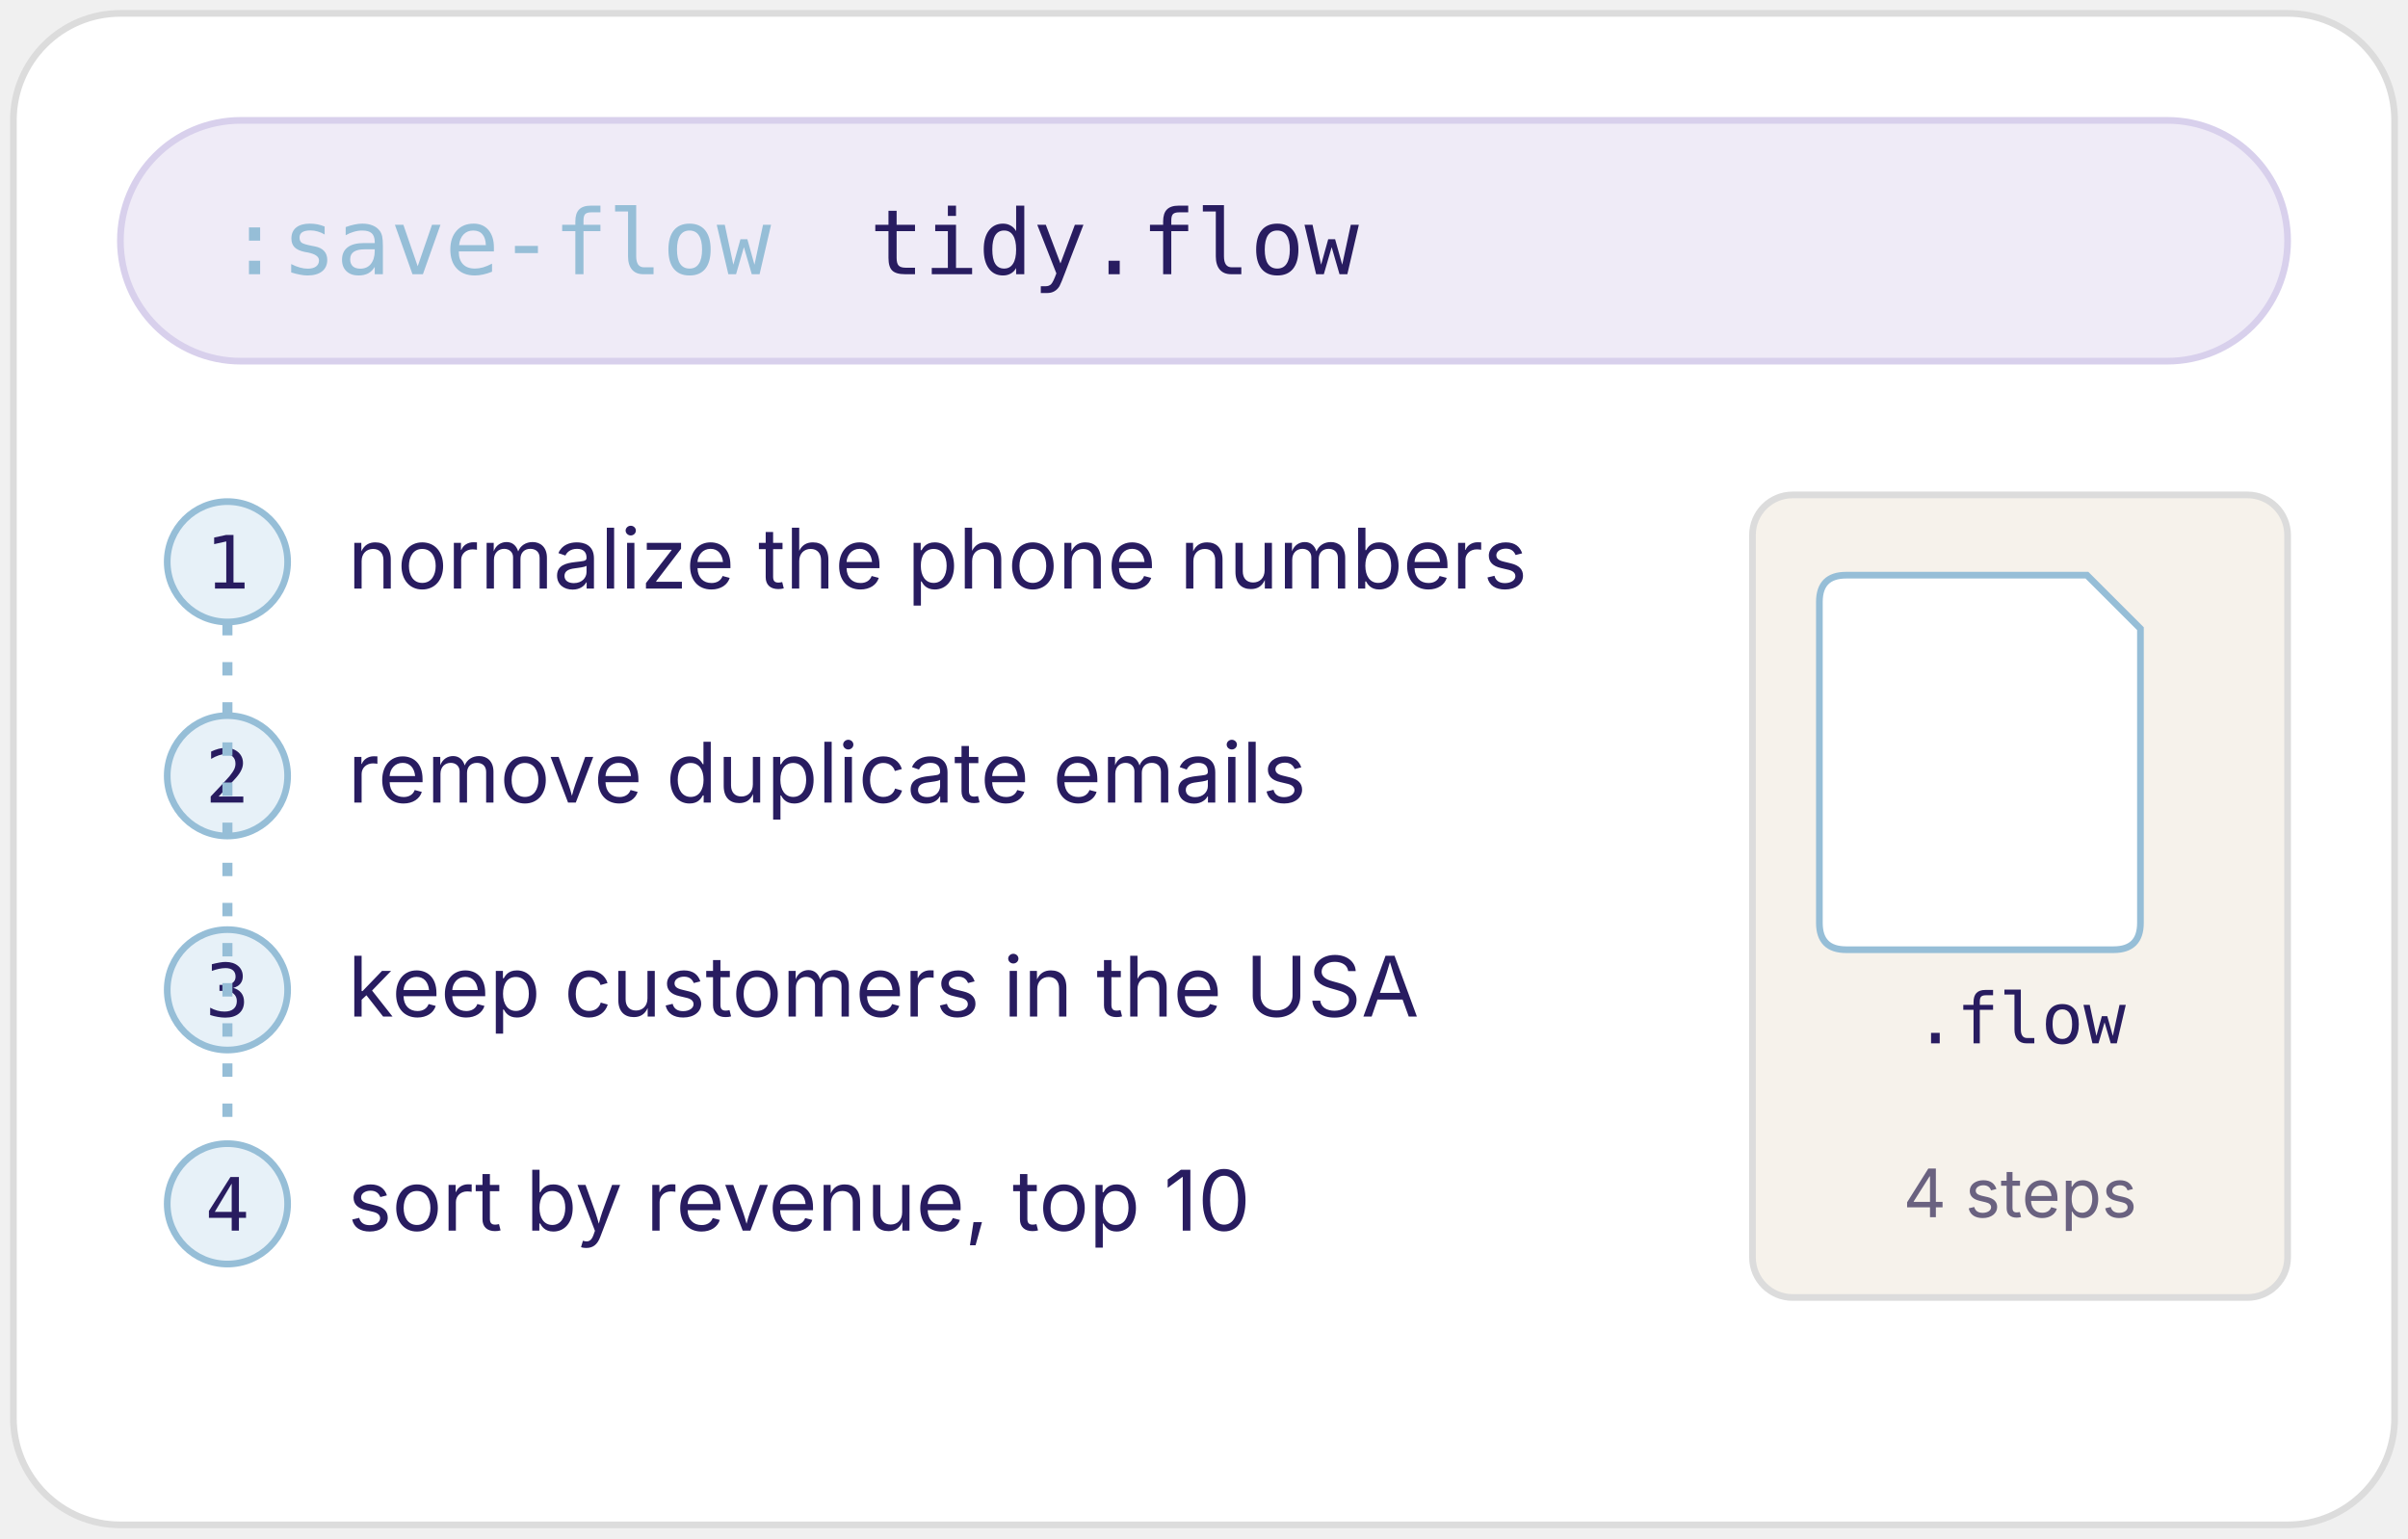
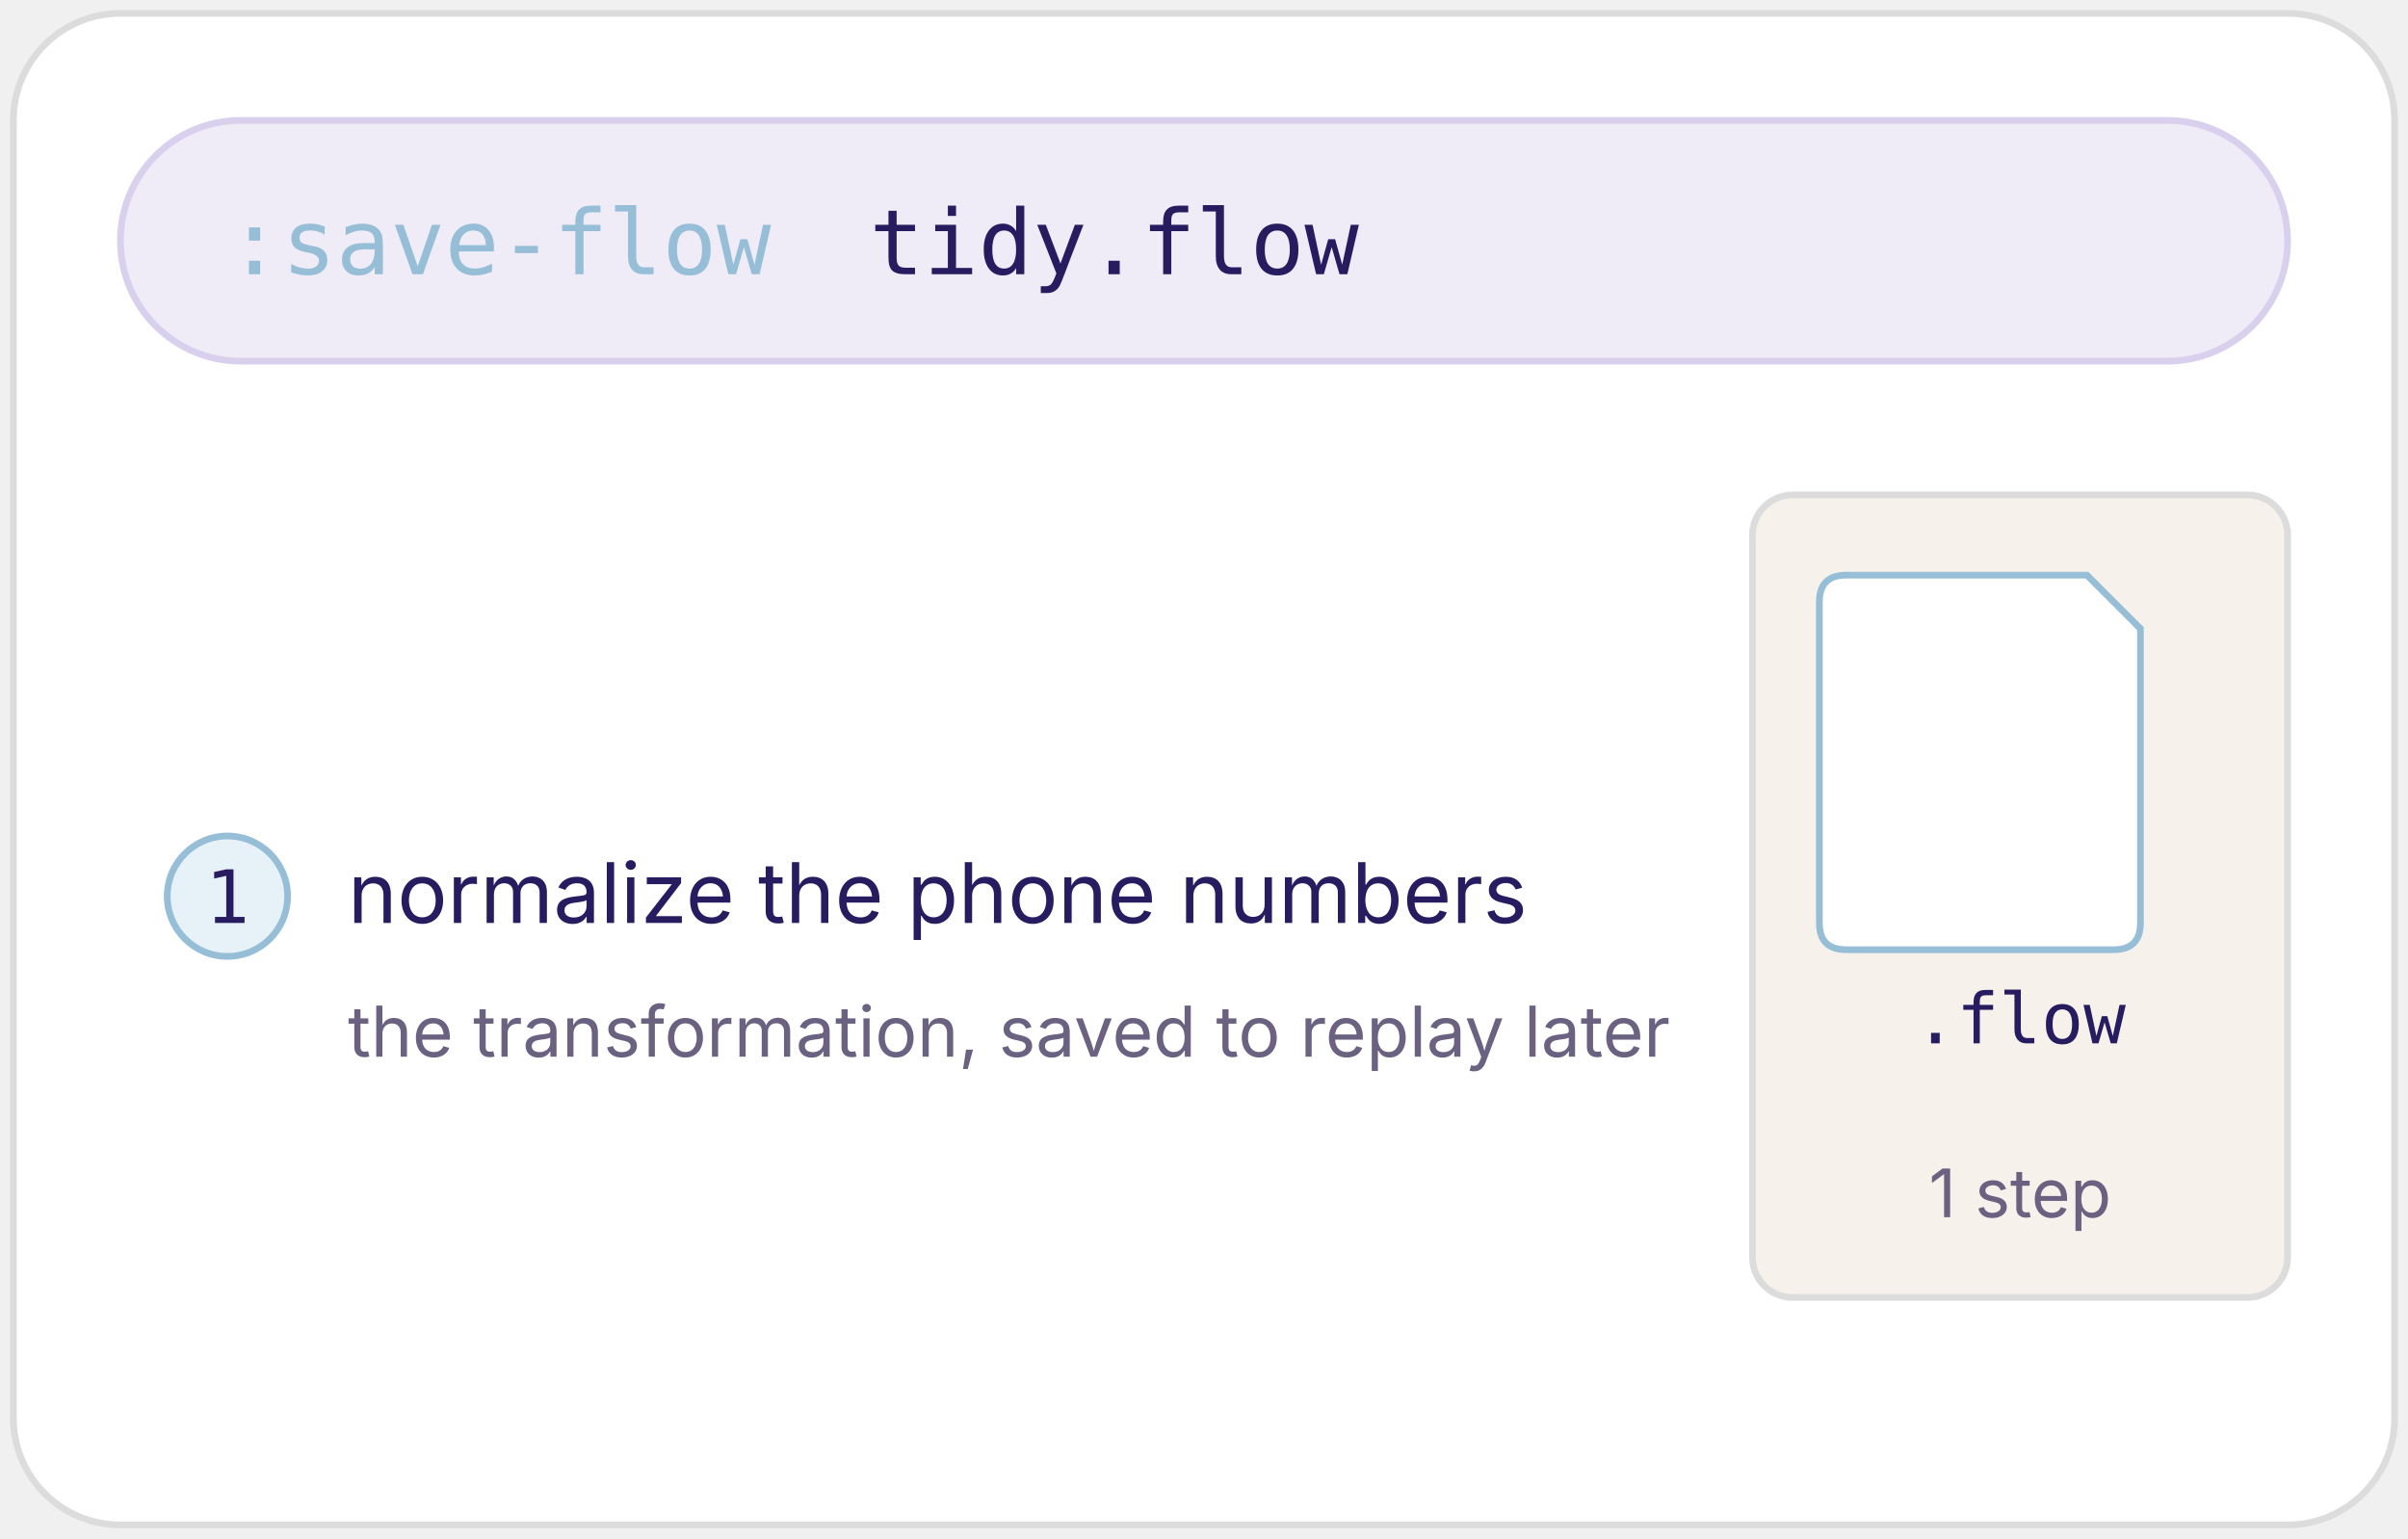
<svg xmlns="http://www.w3.org/2000/svg" viewBox="0 0 360 230" width="360" height="230" font-family="Inter, ui-sans-serif, system-ui, sans-serif">
  <rect x="2" y="2" width="356" height="226" rx="16" fill="#FFFFFF" stroke="#DCDCDC" />
  <rect x="18" y="18" width="324" height="36" rx="18" fill="#EFEBF7" stroke="#D8D0EC" />
  <text x="34" y="41" font-family="JetBrains Mono, ui-monospace, monospace" font-size="13.5" fill="#96BED7">:save-flow</text>
  <text x="130" y="41" font-family="JetBrains Mono, ui-monospace, monospace" font-size="13.5" fill="#281C60">tidy.flow</text>
  <g font-family="Inter, ui-sans-serif, system-ui, sans-serif" font-size="12.5" fill="#281C60">
    <g>
-       <circle cx="34" cy="84" r="9" fill="#E7F1F8" stroke="#96BED7" />
-       <text x="34" y="88" font-family="JetBrains Mono, ui-monospace, monospace" font-size="11" fill="#281C60" text-anchor="middle">1</text>
-       <text x="52" y="88">normalize the phone numbers</text>
+       <circle cx="34" cy="134" r="9" fill="#E7F1F8" stroke="#96BED7" />
+       <text x="34" y="138" font-family="JetBrains Mono, ui-monospace, monospace" font-size="11" fill="#281C60" text-anchor="middle">1</text>
+       <text x="52" y="138">normalize the phone numbers</text>
    </g>
-     <g>
-       <circle cx="34" cy="116" r="9" fill="#E7F1F8" stroke="#96BED7" />
-       <text x="34" y="120" font-family="JetBrains Mono, ui-monospace, monospace" font-size="11" fill="#281C60" text-anchor="middle">2</text>
-       <text x="52" y="120">remove duplicate emails</text>
-     </g>
-     <g>
-       <circle cx="34" cy="148" r="9" fill="#E7F1F8" stroke="#96BED7" />
-       <text x="34" y="152" font-family="JetBrains Mono, ui-monospace, monospace" font-size="11" fill="#281C60" text-anchor="middle">3</text>
-       <text x="52" y="152">keep customers in the USA</text>
-     </g>
-     <g>
-       <circle cx="34" cy="180" r="9" fill="#E7F1F8" stroke="#96BED7" />
-       <text x="34" y="184" font-family="JetBrains Mono, ui-monospace, monospace" font-size="11" fill="#281C60" text-anchor="middle">4</text>
-       <text x="52" y="184">sort by revenue, top 10</text>
-     </g>
+     <text x="52" y="158" font-size="10.5" fill="#6A6280">the transformation, saved to replay later</text>
  </g>
-   <path d="M34 93 V171" stroke="#96BED7" stroke-width="1.5" stroke-dasharray="2 4" />
  <rect x="262" y="74" width="80" height="120" rx="6" fill="#F6F2EB" stroke="#DCDCDC" />
-   <path d="M272 88 h44 l10 10 v-0 v0" fill="none" />
  <path d="M276 86 h36 l8 8 v44 q0 4 -4 4 h-40 q-4 0 -4 -4 v-48 q0 -4 4 -4 Z" fill="#FFFFFF" stroke="#96BED7" />
  <text x="302" y="156" font-family="JetBrains Mono, ui-monospace, monospace" font-size="10.5" fill="#281C60" text-anchor="middle">.flow</text>
-   <text x="302" y="182" font-family="Inter, ui-sans-serif, system-ui, sans-serif" font-size="10" fill="#6A6280" text-anchor="middle">4 steps</text>
+   <text x="302" y="182" font-family="Inter, ui-sans-serif, system-ui, sans-serif" font-size="10" fill="#6A6280" text-anchor="middle">1 step</text>
</svg>
